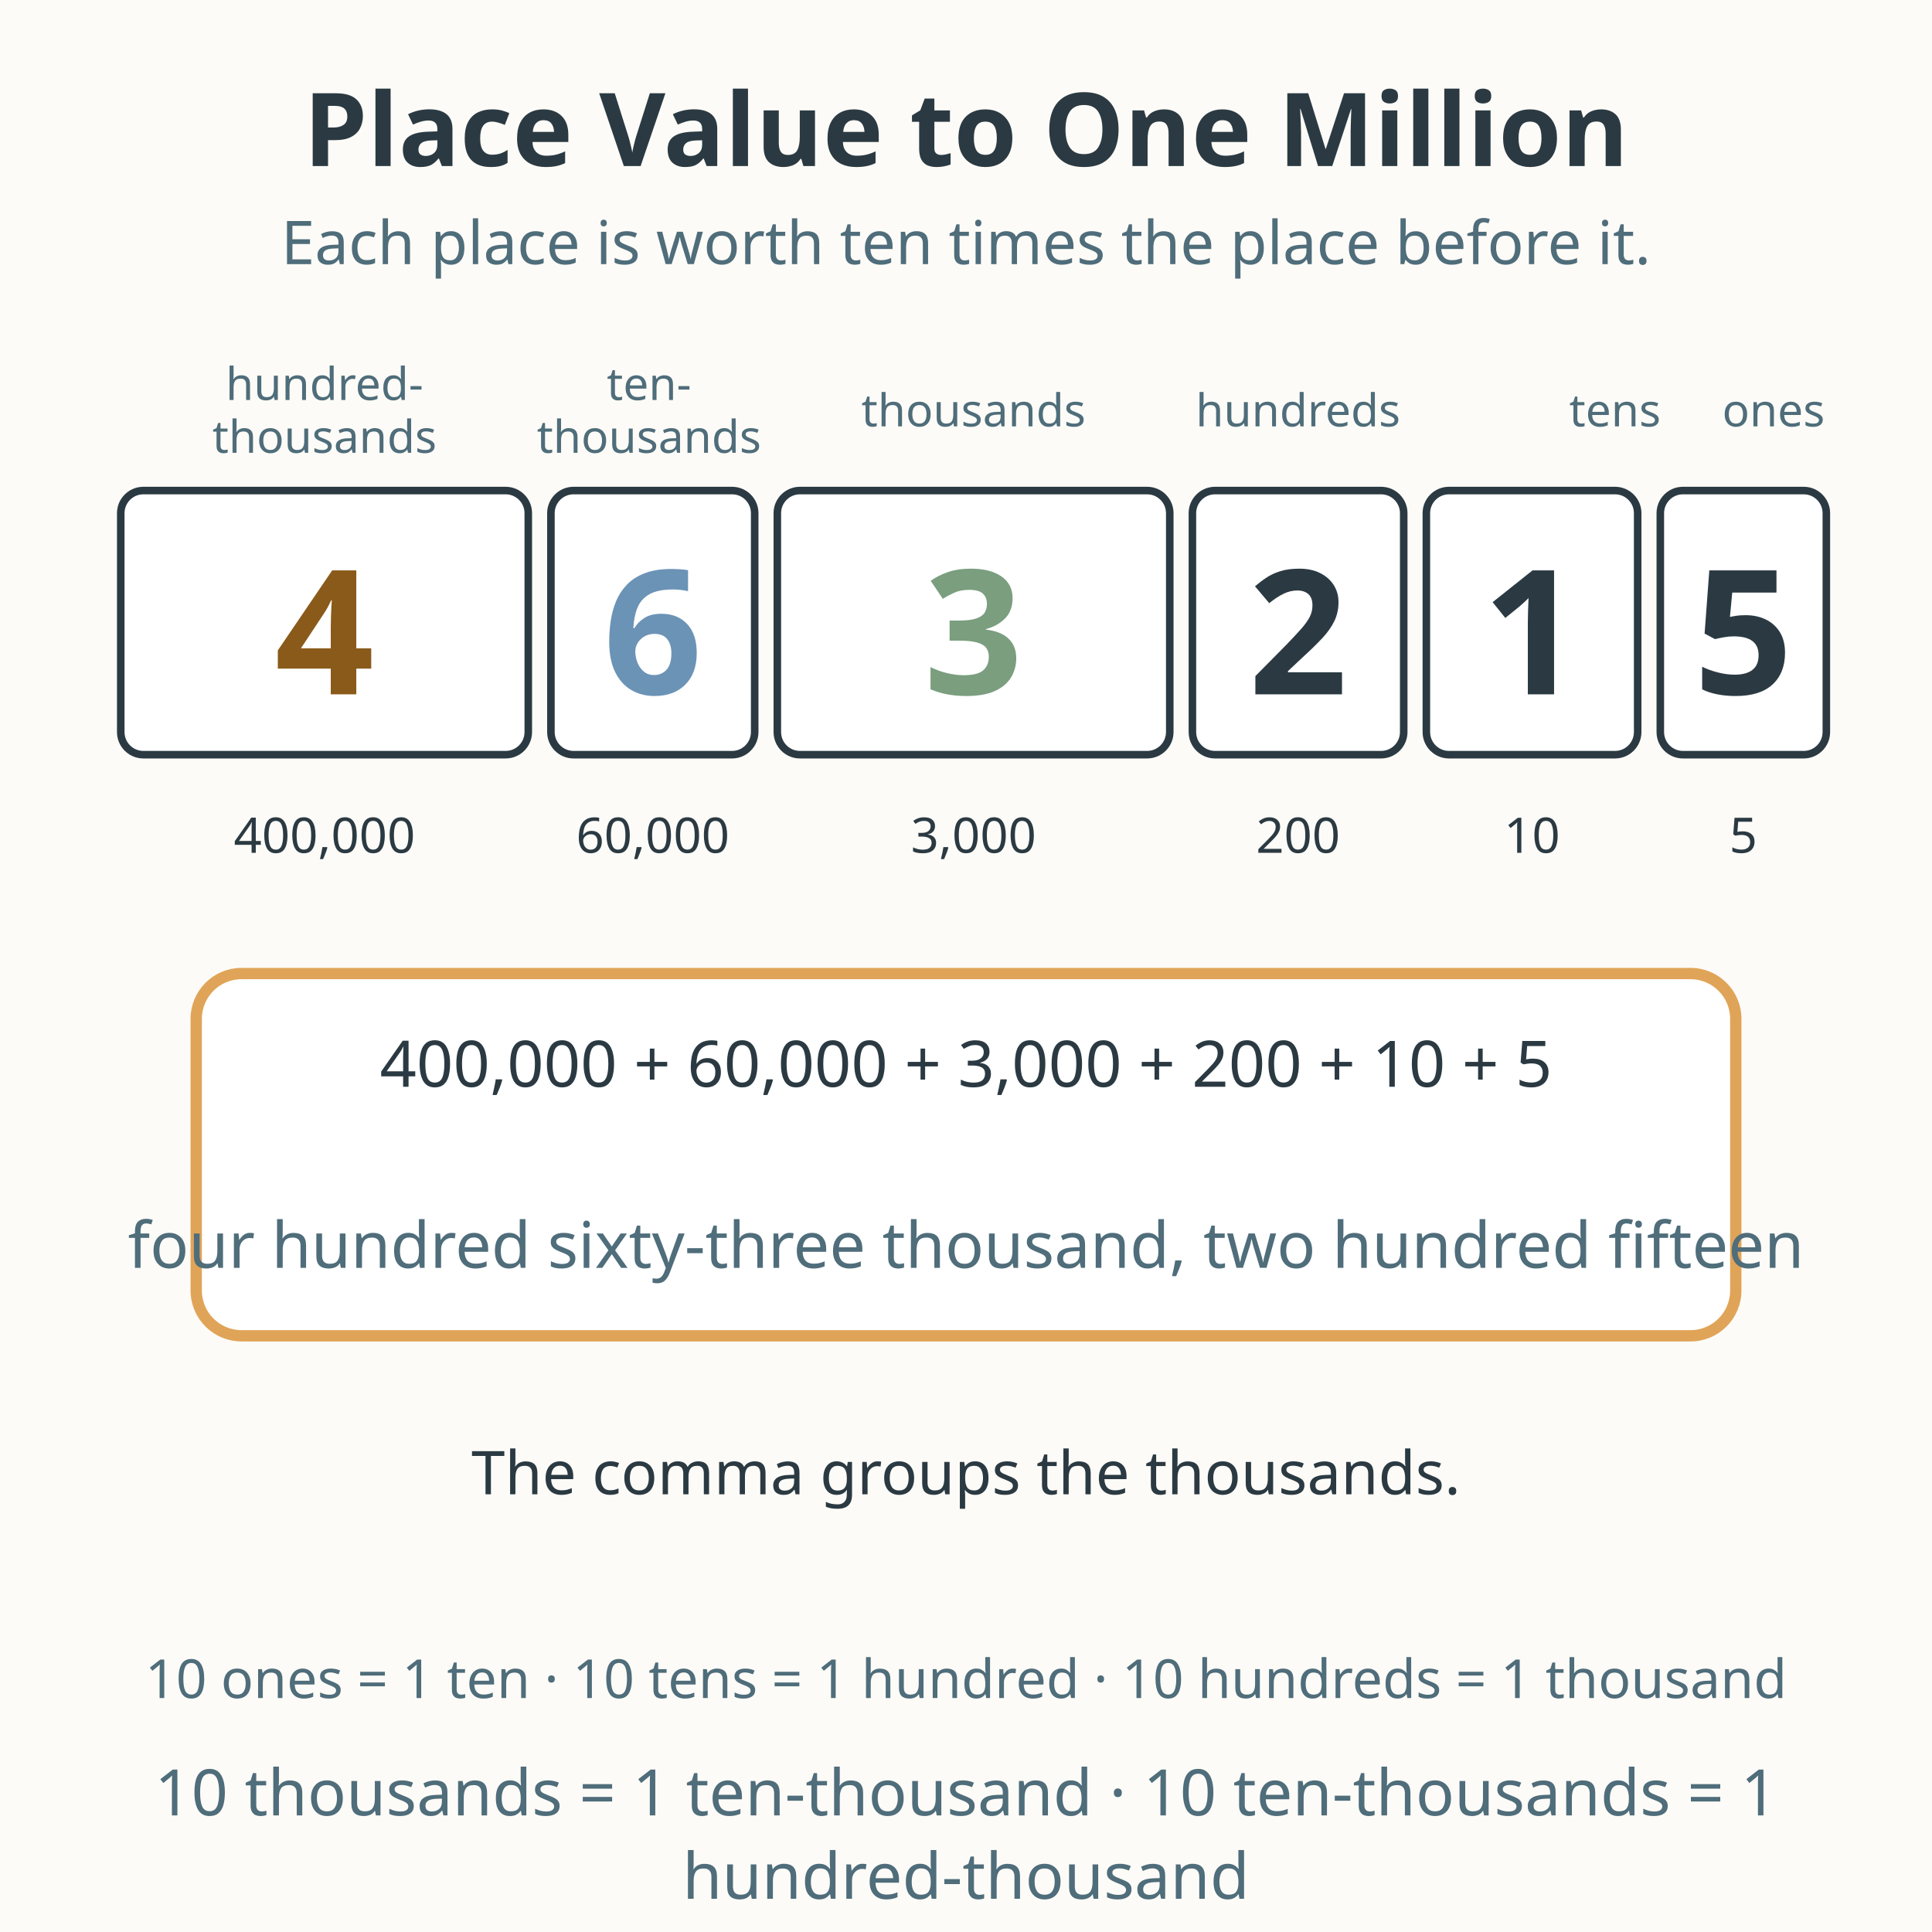
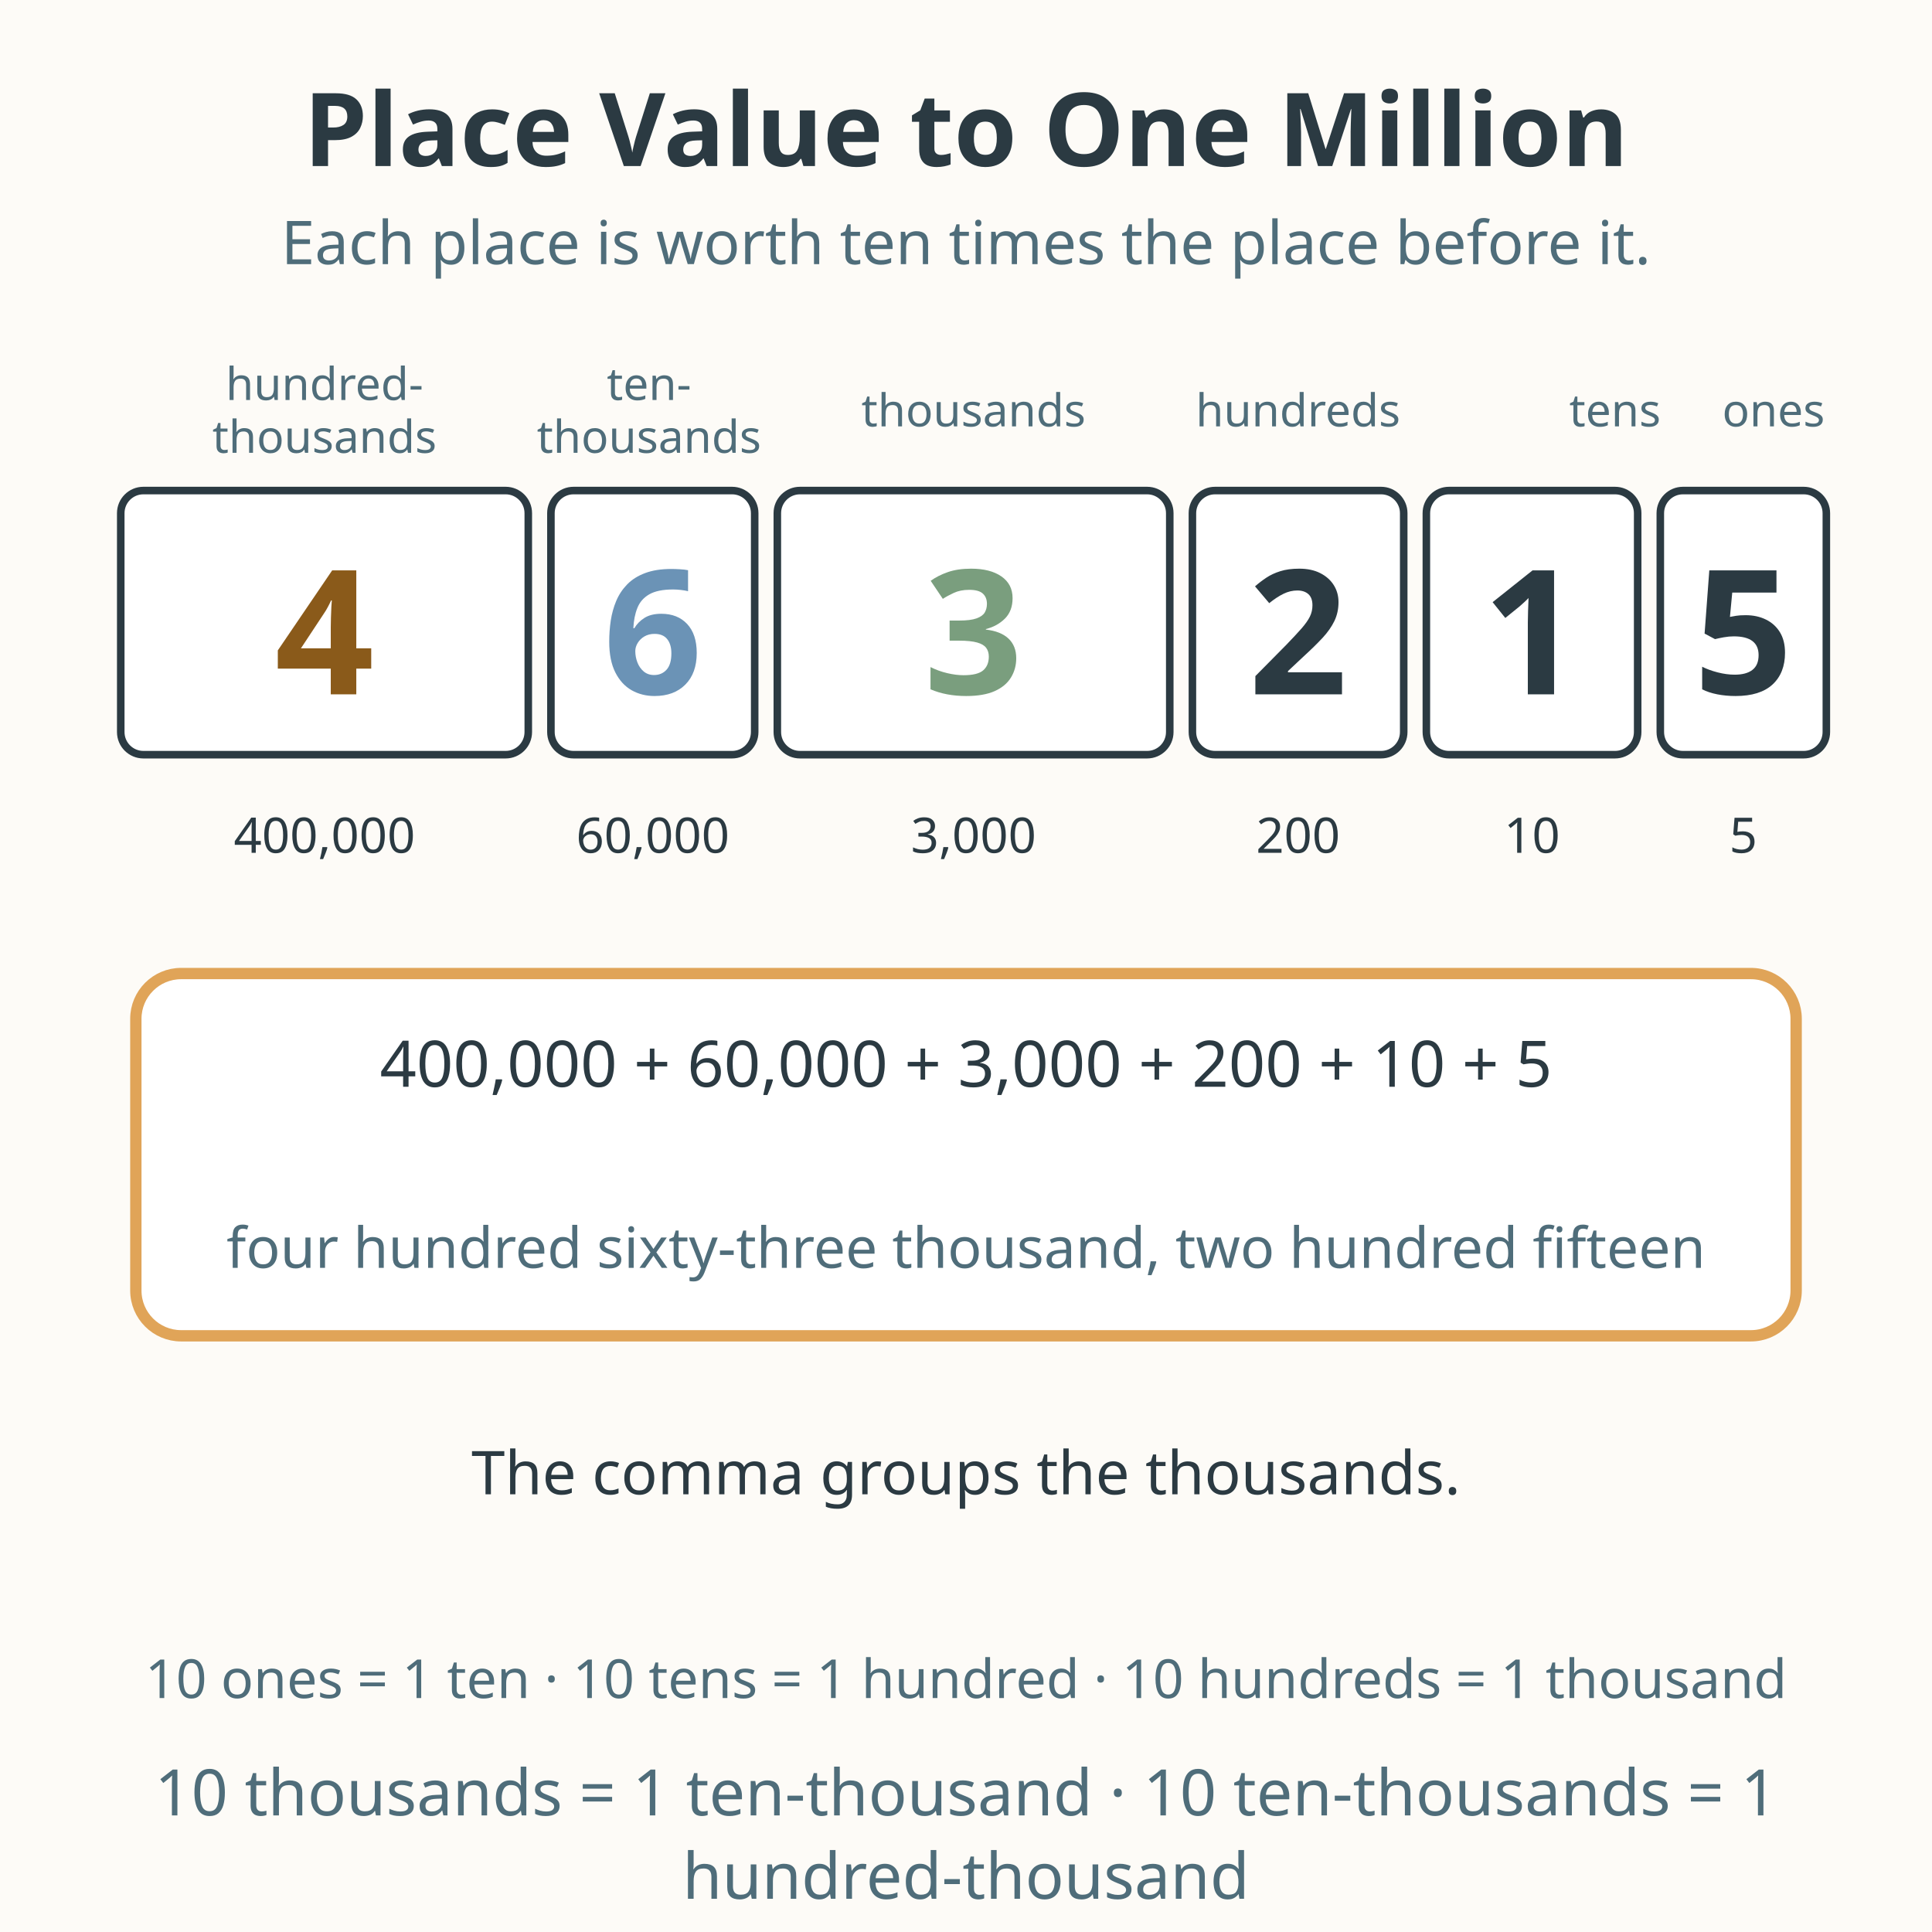
<svg xmlns="http://www.w3.org/2000/svg" viewBox="0 0 512 512" role="img" aria-labelledby="title-L-04-005-01-place-value-to-one-million desc-L-04-005-01-place-value-to-one-million">
  <rect width="512" height="512" fill="#fdfbf7" />
  <text x="256" y="44" text-anchor="middle" font-family="sans-serif" font-size="27" font-weight="bold" fill="#2b3a42">Place Value to One Million</text>
  <text x="256" y="70" text-anchor="middle" font-family="sans-serif" font-size="16" fill="#4f6d7a">Each place is worth ten times the place before it.</text>
  <g font-family="sans-serif" text-anchor="middle">
    <text x="86" y="106" font-size="12" fill="#4f6d7a">hundred-</text>
    <text x="86" y="120" font-size="12" fill="#4f6d7a">thousands</text>
    <text x="172" y="106" font-size="12" fill="#4f6d7a">ten-</text>
    <text x="172" y="120" font-size="12" fill="#4f6d7a">thousands</text>
    <text x="258" y="113" font-size="12" fill="#4f6d7a">thousands</text>
    <text x="344" y="113" font-size="12" fill="#4f6d7a">hundreds</text>
    <text x="428" y="113" font-size="12" fill="#4f6d7a">tens</text>
    <text x="470" y="113" font-size="12" fill="#4f6d7a">ones</text>
  </g>
  <g stroke="#2b3a42" stroke-width="2" fill="#ffffff">
    <rect x="32" y="130" width="108" height="70" rx="6" />
    <rect x="146" y="130" width="54" height="70" rx="6" />
    <rect x="206" y="130" width="104" height="70" rx="6" />
    <rect x="316" y="130" width="56" height="70" rx="6" />
    <rect x="378" y="130" width="56" height="70" rx="6" />
    <rect x="440" y="130" width="44" height="70" rx="6" />
  </g>
  <g font-family="sans-serif" text-anchor="middle" font-size="46" font-weight="bold">
    <text x="86" y="184" fill="#8a5a1a">4</text>
    <text x="173" y="184" fill="#6b93b6">6</text>
    <text x="258" y="184" fill="#7a9e7e">3</text>
    <text x="344" y="184" fill="#2b3a42">2</text>
    <text x="406" y="184" fill="#2b3a42">1</text>
    <text x="462" y="184" fill="#2b3a42">5</text>
  </g>
  <g font-family="sans-serif" text-anchor="middle" font-size="13" fill="#2b3a42">
    <text x="86" y="226">400,000</text>
    <text x="173" y="226">60,000</text>
    <text x="258" y="226">3,000</text>
    <text x="344" y="226">200</text>
    <text x="406" y="226">10</text>
    <text x="462" y="226">5</text>
  </g>
-   <rect x="52" y="258" width="408" height="96" rx="12" fill="#ffffff" stroke="#e0a458" stroke-width="3" />
+   <rect x="36" y="258" width="440" height="96" rx="12" fill="#ffffff" stroke="#e0a458" stroke-width="3" />
  <text x="256" y="288" text-anchor="middle" font-family="sans-serif" font-size="17" fill="#2b3a42">400,000 + 60,000 + 3,000 + 200 + 10 + 5</text>
-   <text x="256" y="336" text-anchor="middle" font-family="sans-serif" font-size="17.0" fill="#4f6d7a">four hundred sixty-three thousand, two hundred fifteen</text>
+   <text x="256" y="336" text-anchor="middle" font-family="sans-serif" font-size="15" fill="#4f6d7a">four hundred sixty-three thousand, two hundred fifteen</text>
  <text x="256" y="396" text-anchor="middle" font-family="sans-serif" font-size="16" fill="#2b3a42">The comma groups the thousands.</text>
  <text x="256" y="450" text-anchor="middle" font-family="sans-serif" font-size="14.3" fill="#4f6d7a">10 ones = 1 ten · 10 tens = 1 hundred · 10 hundreds = 1 thousand</text>
  <text x="256" y="481.1" text-anchor="middle" font-family="sans-serif" font-size="17" fill="#4f6d7a">10 thousands = 1 ten-thousand · 10 ten-thousands = 1</text>
  <text x="256" y="503.2" text-anchor="middle" font-family="sans-serif" font-size="17" fill="#4f6d7a">hundred-thousand</text>
</svg>
